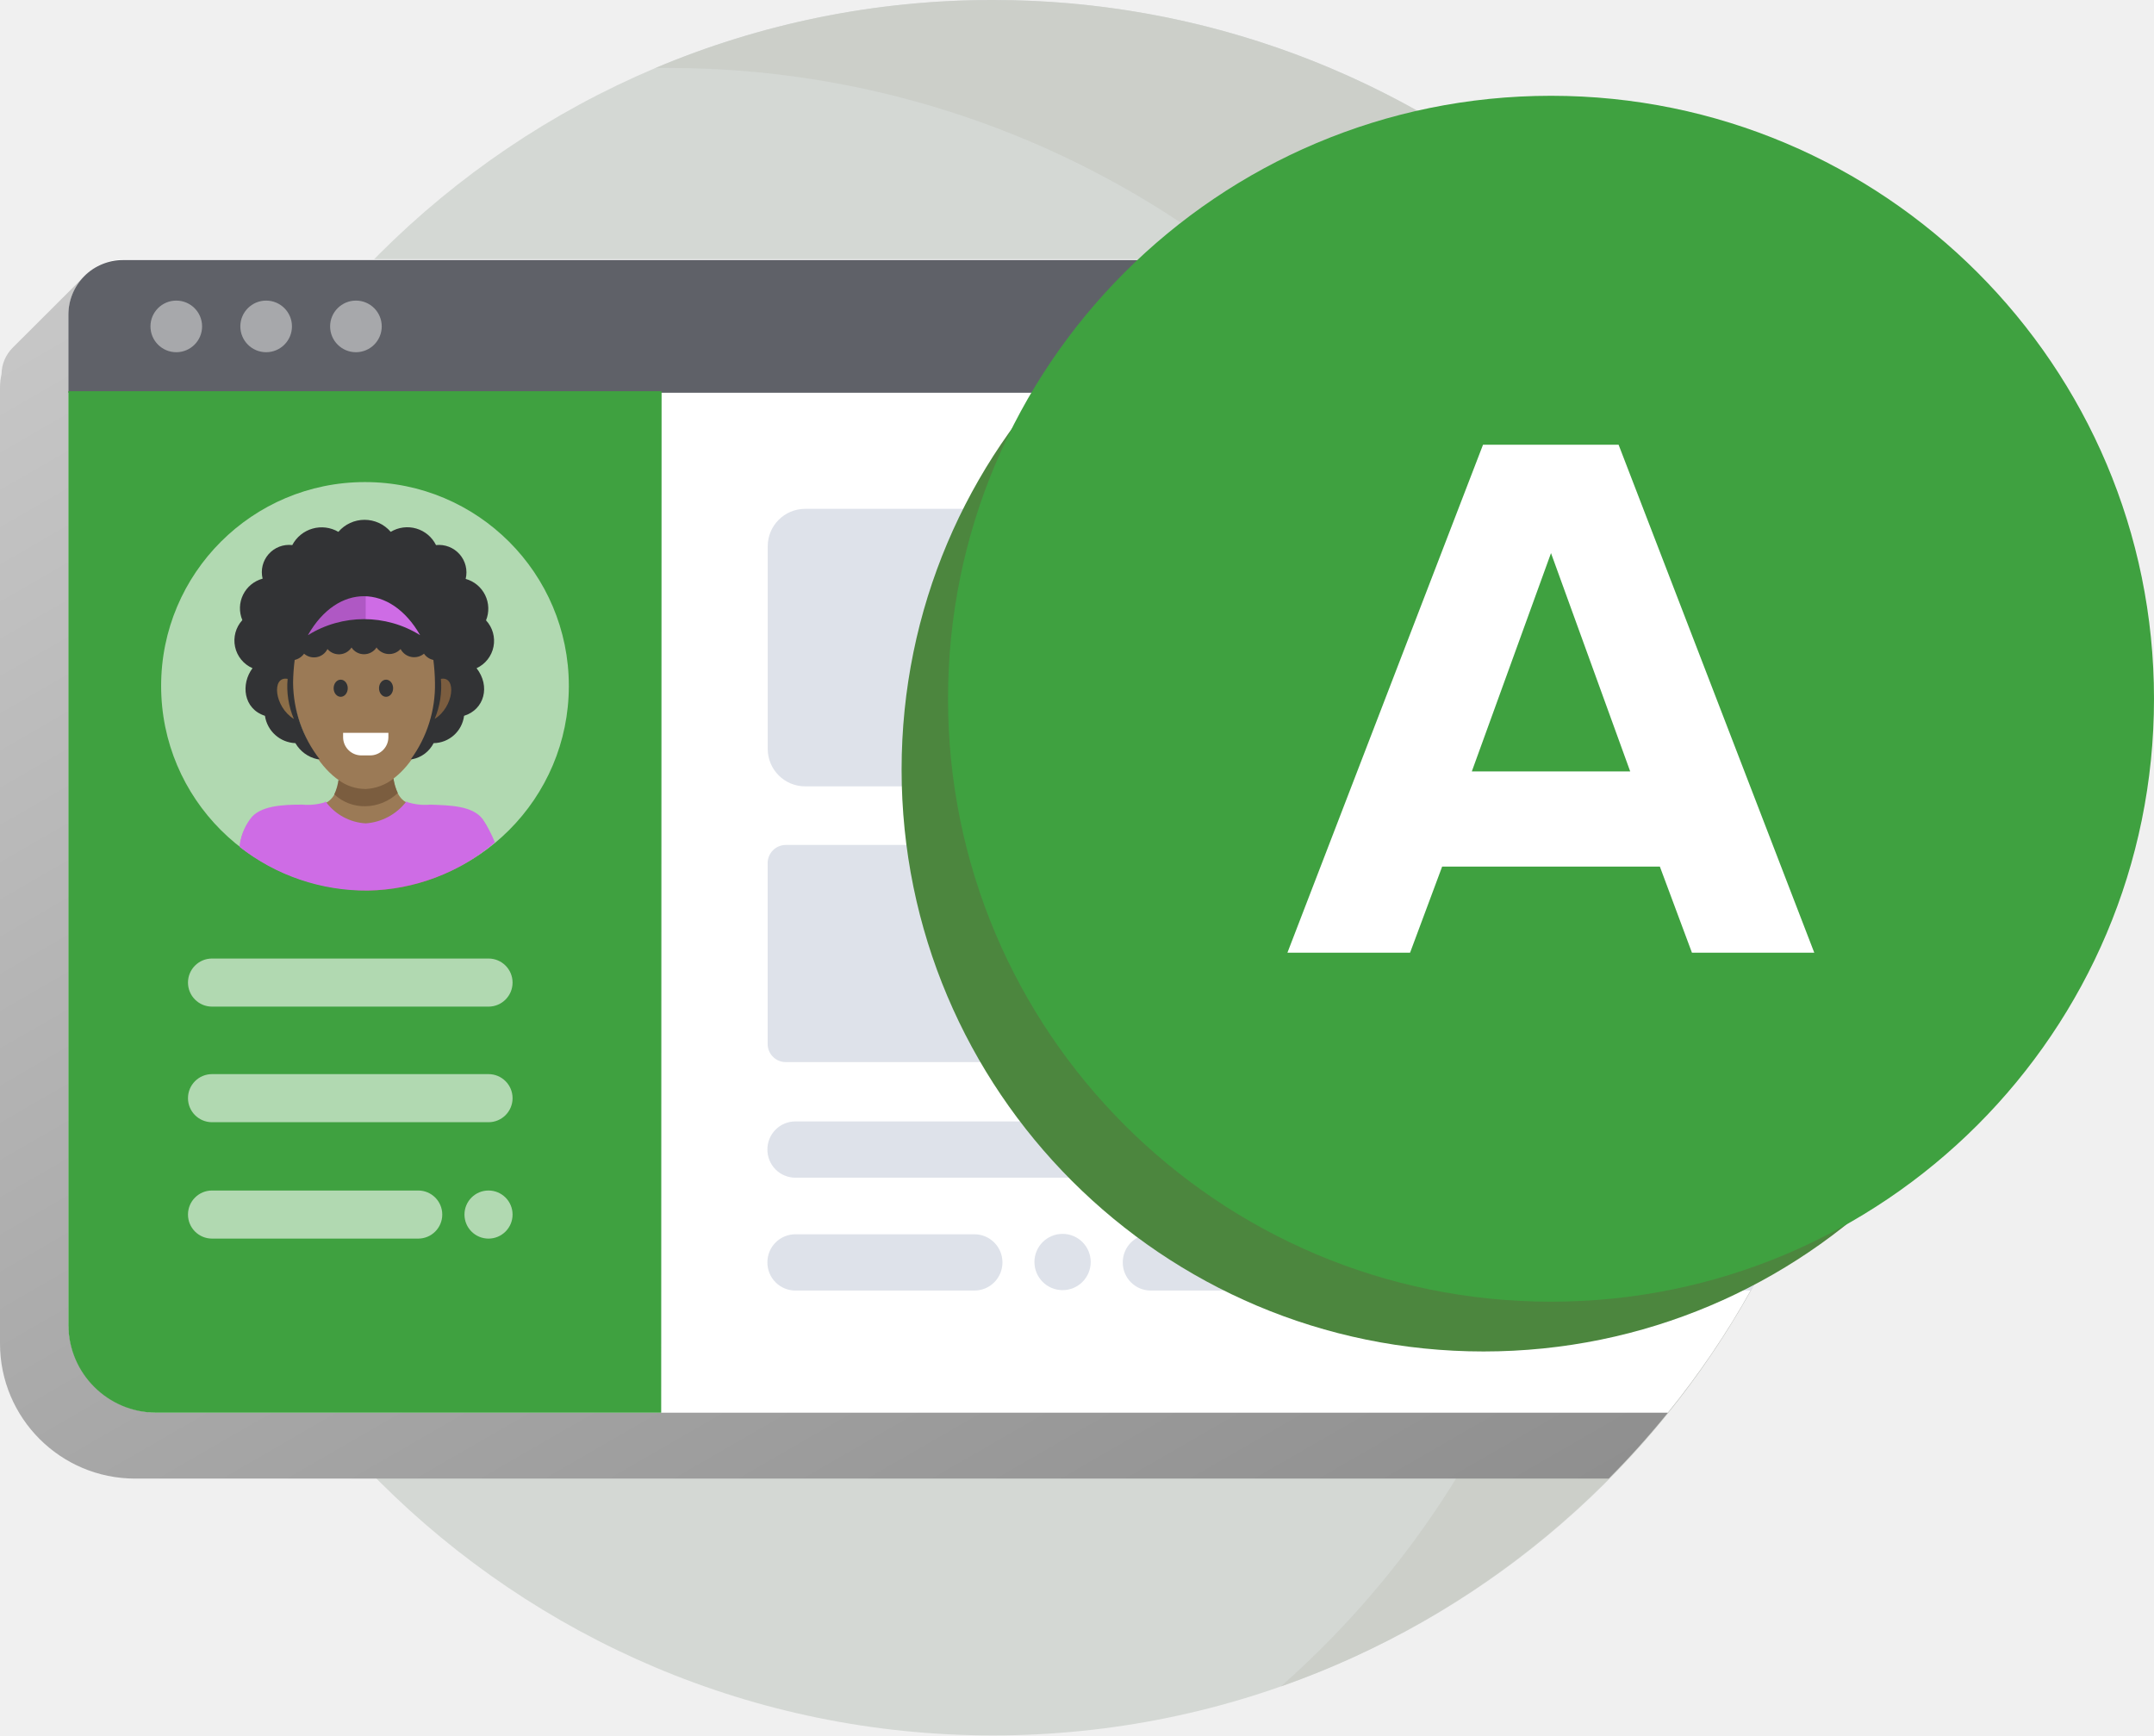
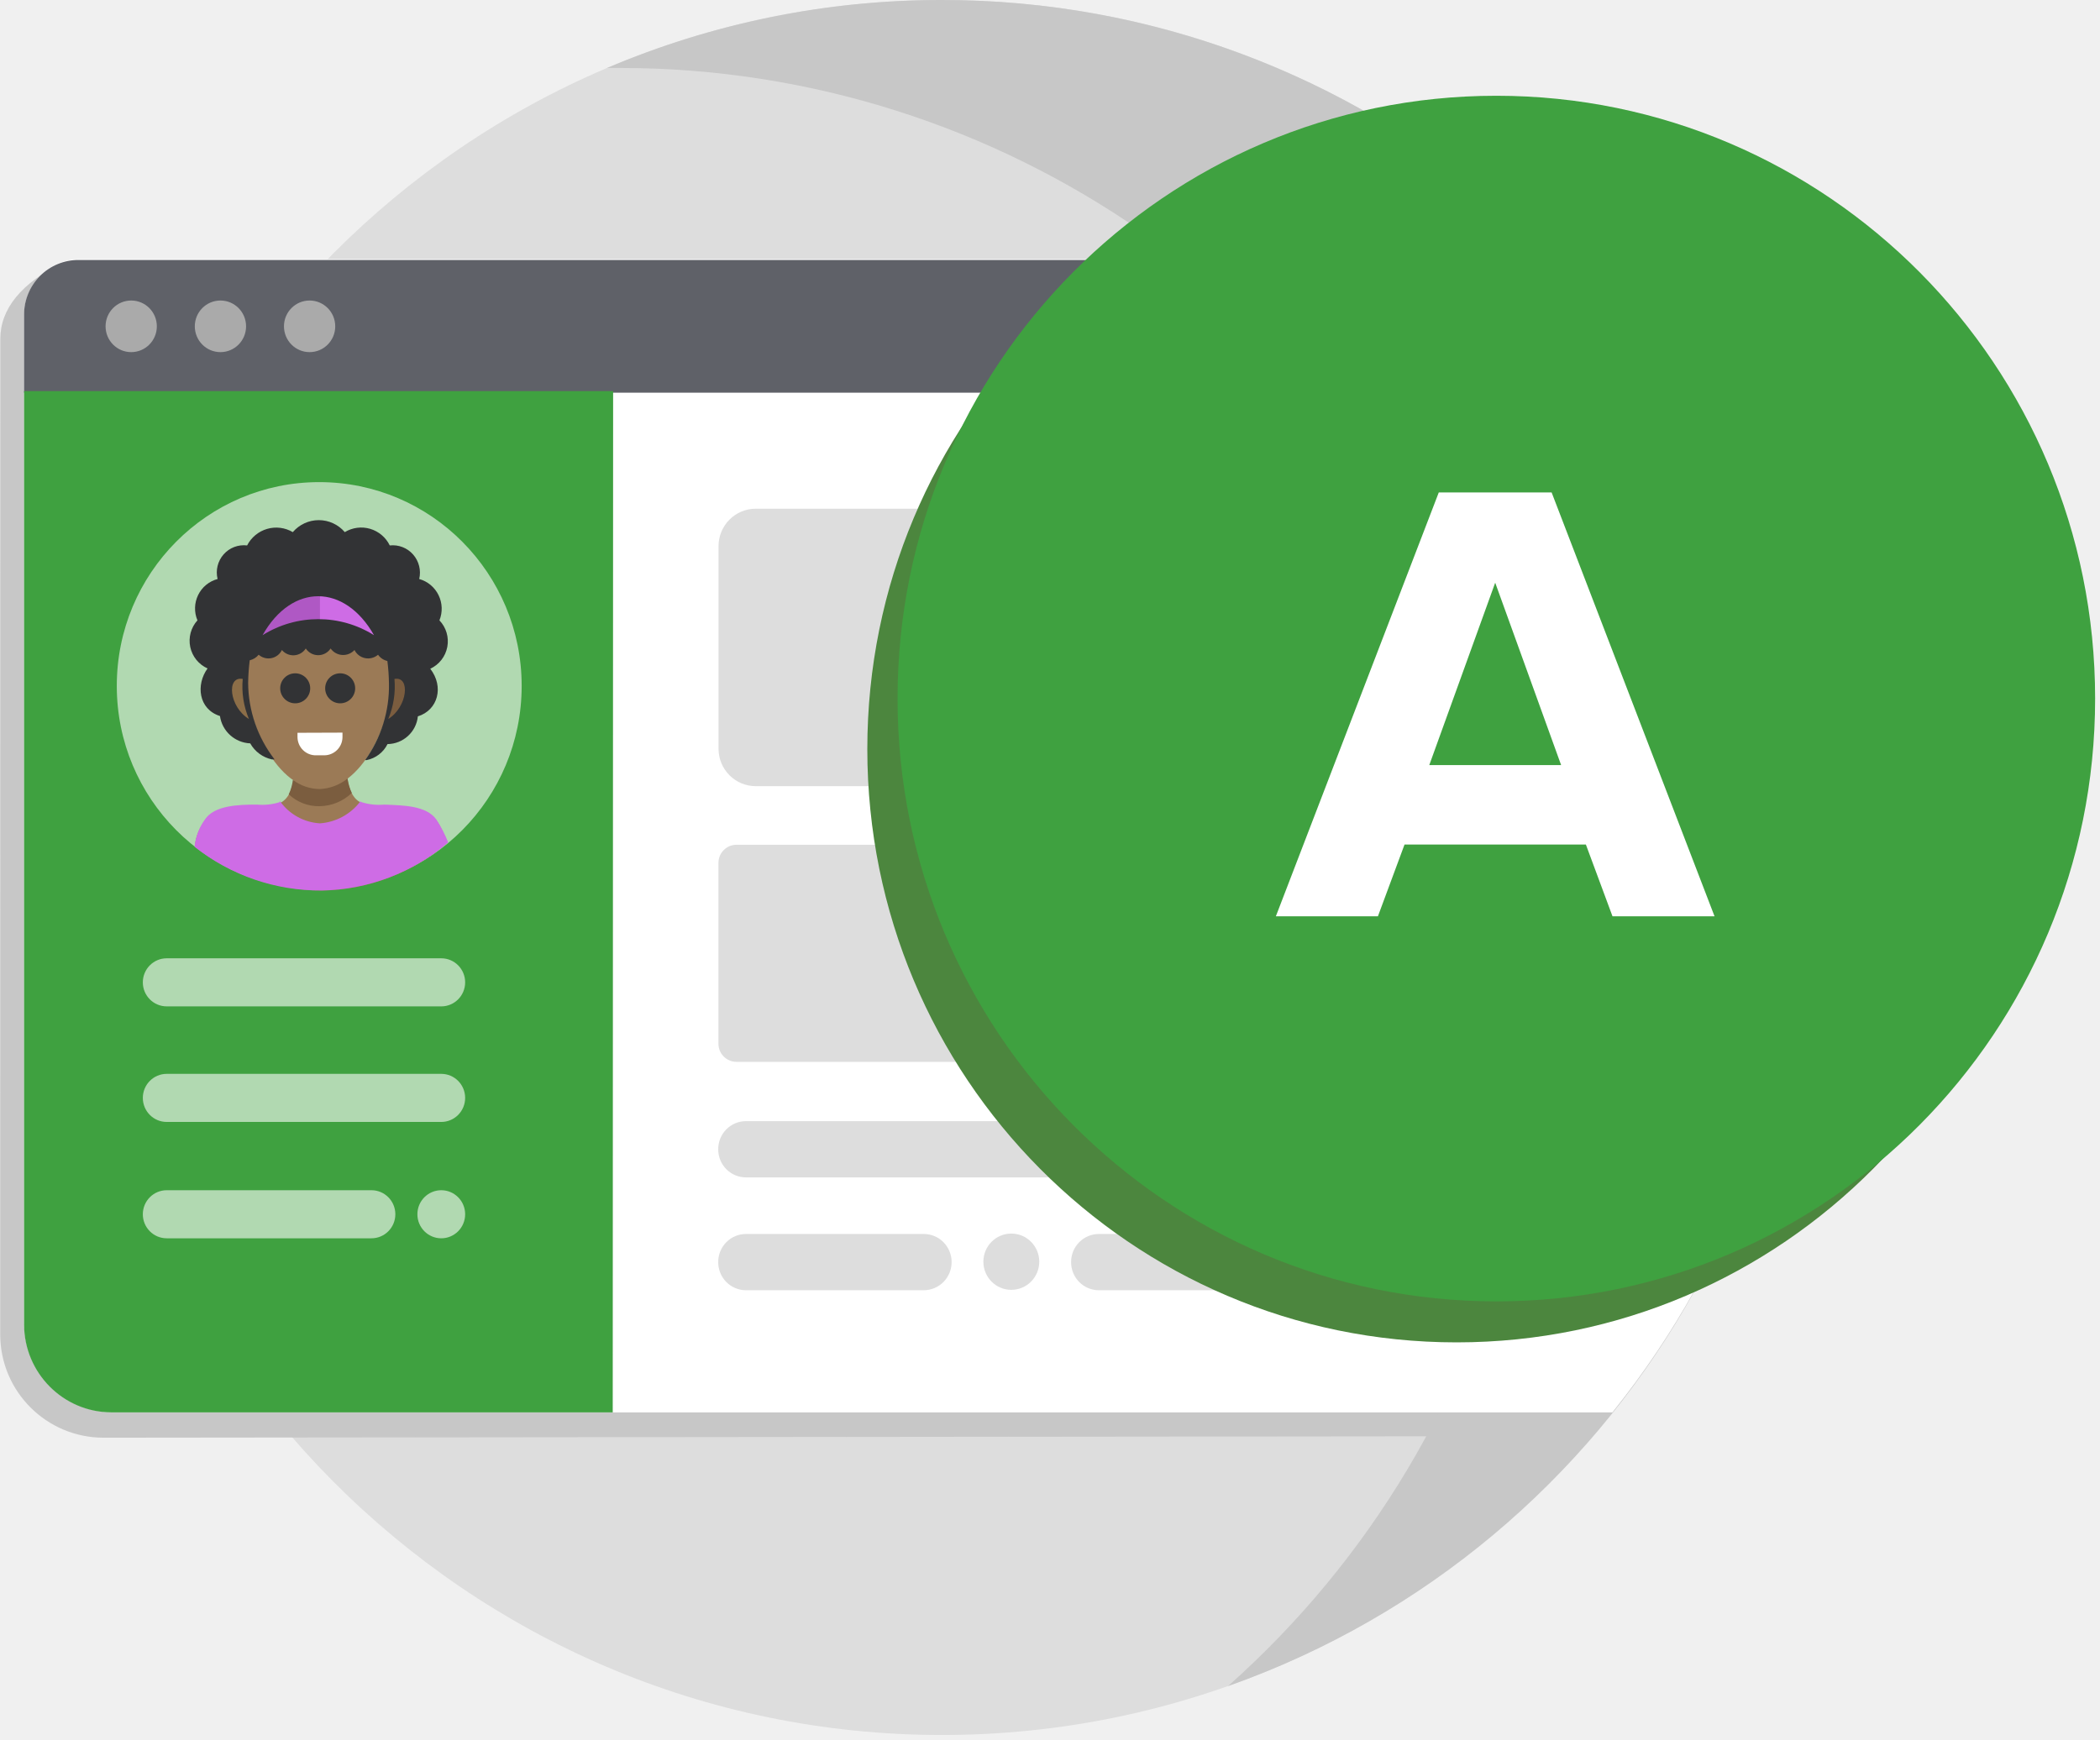
- <svg xmlns="http://www.w3.org/2000/svg" viewBox="0 0 268.7 216.49">
-   <defs>
-     <style>.cls-1{fill:#d4d8d4;}.cls-2{fill:#c9ccc6;opacity:0.75;}.cls-3{fill:url(#linear-gradient);}.cls-4,.cls-9{fill:#fff;}.cls-5{fill:#5f6168;}.cls-6{fill:#dee2ea;}.cls-7{fill:#a7a8ab;}.cls-8{fill:#3fa140;}.cls-9{opacity:0.59;isolation:isolate;}.cls-10{fill:#4c863e;}.cls-11{fill:#9b7a56;}.cls-12{fill:#af58c4;}.cls-13{fill:#ce6ce5;}.cls-14{fill:#323335;}.cls-15{fill:#7b5d3f;}.cls-16{fill:#8c6e48;}</style>
-     <linearGradient id="linear-gradient" x1="50.03" y1="11.33" x2="162.66" y2="206.42" gradientUnits="userSpaceOnUse">
-       <stop offset="0" stop-color="#c7c7c7" />
-       <stop offset="1" stop-color="#8f8f8f" />
-     </linearGradient>
-   </defs>
-   <g id="Layer_2" data-name="Layer 2">
-     <g id="Layer_1-2" data-name="Layer 1">
-       <circle class="cls-1" cx="123.84" cy="108.25" r="108.25" />
-       <path class="cls-2" d="M123.84,0A107.94,107.94,0,0,0,81.77,8.48l1.62,0a115.4,115.4,0,0,1,76.38,201.92A108.26,108.26,0,0,0,123.84,0Z" />
-       <path class="cls-3" d="M232.09,108.25a107.82,107.82,0,0,0-23.76-67.67.07.07,0,0,0-.06,0H18.15c-.06,0-.1-.07-.06-.11a4.8,4.8,0,0,0-.43-6.25h0a4.91,4.91,0,0,0-6.9,0L1.57,43.39A4.74,4.74,0,0,0,.19,46.67,7.79,7.79,0,0,0,0,48.35V167.59a16.86,16.86,0,0,0,16.86,16.87H200.68a.05.05,0,0,0,0,0A107.9,107.9,0,0,0,232.09,108.25Z" />
-       <path class="cls-4" d="M232.09,108.25A107.84,107.84,0,0,0,201,32.34H15.53a7,7,0,0,0-7,7V165.07A11.17,11.17,0,0,0,19.7,176.24H208.06A107.72,107.72,0,0,0,232.09,108.25Z" />
-       <path class="cls-5" d="M201.1,32.44H15.36a6.82,6.82,0,0,0-6.83,6.83V49H214.44A108.09,108.09,0,0,0,201.1,32.44Z" />
-       <path class="cls-6" d="M135.28,132.5H98a2.26,2.26,0,0,1-2.24-2.24V107.65A2.27,2.27,0,0,1,98,105.41h37.31a2.26,2.26,0,0,1,2.24,2.24v22.61A2.15,2.15,0,0,1,135.28,132.5Z" />
-       <path class="cls-6" d="M184.39,132.5H147.07a2.27,2.27,0,0,1-2.24-2.24V107.65a2.27,2.27,0,0,1,2.24-2.24h37.32a2.27,2.27,0,0,1,2.24,2.24v22.61A2.21,2.21,0,0,1,184.39,132.5Z" />
-       <path class="cls-6" d="M158.37,146.92H99.23a3.49,3.49,0,0,1-3.5-3.51h0a3.49,3.49,0,0,1,3.5-3.51h59.14a3.5,3.5,0,0,1,3.51,3.51h0A3.62,3.62,0,0,1,158.37,146.92Z" />
-       <path class="cls-6" d="M192.47,146.92H170.16a3.49,3.49,0,0,1-3.5-3.51h0a3.49,3.49,0,0,1,3.5-3.51h22.31a3.5,3.5,0,0,1,3.51,3.51h0A3.5,3.5,0,0,1,192.47,146.92Z" />
-       <path class="cls-6" d="M121.54,161H99.23a3.49,3.49,0,0,1-3.5-3.51h0a3.49,3.49,0,0,1,3.5-3.51h22.31a3.5,3.5,0,0,1,3.51,3.51h0A3.5,3.5,0,0,1,121.54,161Z" />
-       <path class="cls-6" d="M165.88,161H143.56a3.49,3.49,0,0,1-3.5-3.51h0a3.49,3.49,0,0,1,3.5-3.51h22.32a3.49,3.49,0,0,1,3.5,3.51h0A3.61,3.61,0,0,1,165.88,161Z" />
-       <circle class="cls-6" cx="132.55" cy="157.44" r="3.51" />
-       <circle class="cls-6" cx="187.6" cy="157.44" r="3.51" />
-       <circle class="cls-6" cx="177.47" cy="157.44" r="3.51" />
-       <path class="cls-6" d="M199.3,161h19.11q1.91-3.42,3.57-7c-.12,0-.25,0-.37,0H199.3a3.51,3.51,0,0,0,0,7Z" />
-       <path class="cls-6" d="M196.08,132.5h33.28a108.33,108.33,0,0,0,2.73-24.25c0-1,0-1.9,0-2.84h-36a2.27,2.27,0,0,0-2.24,2.24v22.61A2.26,2.26,0,0,0,196.08,132.5Z" />
-       <path class="cls-6" d="M231.61,98a107.43,107.43,0,0,0-9.17-34.52h-122a4.67,4.67,0,0,0-4.67,4.67V93.43a4.67,4.67,0,0,0,4.67,4.67H231A4.76,4.76,0,0,0,231.61,98Z" />
-       <circle class="cls-7" cx="21.99" cy="40.72" r="3.22" />
-       <circle class="cls-7" cx="33.2" cy="40.72" r="3.22" />
-       <circle class="cls-7" cx="44.4" cy="40.72" r="3.22" />
-       <path class="cls-8" d="M82.48,176.24h-63A11,11,0,0,1,8.53,165.3V48.8h74Z" />
-       <path class="cls-9" d="M60.94,125.58H26.45a3,3,0,0,1-3-3h0a3,3,0,0,1,3-3H60.94a3,3,0,0,1,3,3h0A3,3,0,0,1,60.94,125.58Z" />
-       <path class="cls-9" d="M60.94,140H26.45a3,3,0,0,1-3-3h0a3,3,0,0,1,3-3H60.94a3,3,0,0,1,3,3h0A3,3,0,0,1,60.94,140Z" />
-       <path class="cls-9" d="M52.17,154.52H26.45a3,3,0,0,1-3-3h0a3,3,0,0,1,3-3H52.17a3,3,0,0,1,3,3h0A3,3,0,0,1,52.17,154.52Z" />
-       <path class="cls-9" d="M60.94,154.52h0a3,3,0,0,1-3-3h0a3,3,0,0,1,3-3h0a3,3,0,0,1,3,3h0A3,3,0,0,1,60.94,154.52Z" />
-       <circle class="cls-10" cx="185.06" cy="96.01" r="72.59" />
-       <circle class="cls-8" cx="193.48" cy="87.17" r="75.22" />
-       <path class="cls-4" d="M211.06,118.85l-4-10.74H179.9l-4,10.74h-15.3L185,55.48h16.91l24.41,63.37ZM193.48,69,183.6,96.24h19.76Z" />
-       <circle class="cls-9" cx="45.53" cy="85.57" r="25.43" />
-       <path class="cls-11" d="M61.48,105.24a7.47,7.47,0,0,0-1.24-2.91c-1.27-1.75-4.19-1.75-6.53-1.85a7.39,7.39,0,0,1-2.83-.29h0c-1.46-.59-1.75-2.54-1.85-3.51-.78-2.44-1.85-3.22-3-2.92l-.58.58-.59-.58c-1.17-.2-1.65,0-2.43,2.92-.1,1-.49,2.92-1.85,3.51a7.39,7.39,0,0,1-2.83.29c-2.34,0-5.36.1-6.53,1.85a6,6,0,0,0-1.26,3.12,25.48,25.48,0,0,0,16,5.65A24.54,24.54,0,0,0,61.48,105.24Z" />
-       <path class="cls-11" d="M54.78,83.92c0,6.52-4.09,14.51-9.25,14.51s-9.26-8.08-9.26-14.51,4.09-11.79,9.26-11.79S54.78,77.39,54.78,83.92Z" />
-       <rect class="cls-12" x="36.07" y="73.98" width="17.73" height="6.82" />
-       <rect class="cls-13" x="45.62" y="73.98" width="8.96" height="6.82" />
-       <path class="cls-14" d="M60.63,77.39h0a3.86,3.86,0,0,0-2.54-5.17A3.43,3.43,0,0,0,54.39,68a4,4,0,0,0-5.65-1.65,4.3,4.3,0,0,0-6.53,0A4.14,4.14,0,0,0,36.46,68a3.4,3.4,0,0,0-3.7,4.19,3.82,3.82,0,0,0-2.53,5.17,3.77,3.77,0,0,0,1.27,6c-1.47,1.95-1.17,5.06,1.55,5.94a4,4,0,0,0,3.8,3.41,4.18,4.18,0,0,0,2.73,2h.29a15.77,15.77,0,0,1-3.31-9.55,25.3,25.3,0,0,1,.2-2.83,2,2,0,0,0,1.17-.78,1.88,1.88,0,0,0,2.92-.58,1.88,1.88,0,0,0,3-.19,1.87,1.87,0,0,0,3.12,0,1.93,1.93,0,0,0,3,.19,1.92,1.92,0,0,0,2.92.58,1.9,1.9,0,0,0,1.17.78,25.3,25.3,0,0,1,.2,2.83,15.66,15.66,0,0,1-3,9.55h.2a3.78,3.78,0,0,0,2.63-2,3.89,3.89,0,0,0,3.8-3.41c2.53-.78,3.31-3.7,1.56-5.94A3.76,3.76,0,0,0,60.63,77.39ZM38.41,79.24c3.71-6.53,10.33-6.43,14,0A13.25,13.25,0,0,0,38.41,79.24Z" />
-       <path class="cls-15" d="M55,84.69a10.47,10.47,0,0,1-.78,5C56.63,88.2,57,84.31,55,84.69Z" />
-       <path class="cls-16" d="M35.88,84.69a10.35,10.35,0,0,0,.78,5C34.22,88.2,33.83,84.31,35.88,84.69Z" />
-       <path class="cls-4" d="M42.8,91.42V92a2.28,2.28,0,0,0,2.34,2.24h1A2.28,2.28,0,0,0,48.45,92v-.58Z" />
-       <ellipse class="cls-14" cx="42.5" cy="85.86" rx="0.88" ry="1.07" />
-       <ellipse class="cls-14" cx="48.16" cy="85.86" rx="0.88" ry="1.07" />
-       <path class="cls-13" d="M60.24,102.23c-1.27-1.75-4.19-1.75-6.53-1.85a7.39,7.39,0,0,1-2.83-.29h0c-.09,0-.09-.1-.19-.1a7,7,0,0,1-5.07,2.73,6.66,6.66,0,0,1-5-2.73.09.09,0,0,0-.09.1,7.39,7.39,0,0,1-2.83.29c-2.34,0-5.36.1-6.53,1.85a7.09,7.09,0,0,0-1.3,3.41,25.52,25.52,0,0,0,16,5.46,25.14,25.14,0,0,0,15.87-6A16.14,16.14,0,0,0,60.24,102.23Z" />
-       <path class="cls-15" d="M49.08,97.14a6.07,6.07,0,0,1-3.46,1.29,5.68,5.68,0,0,1-3.4-1.13,6.12,6.12,0,0,1-.52,1.8,5.51,5.51,0,0,0,3.92,1.48,6,6,0,0,0,4-1.65A6.78,6.78,0,0,1,49.08,97.14Z" />
-     </g>
+ <svg xmlns="http://www.w3.org/2000/svg" width="140" height="116">
+   <g fill="none" fill-rule="evenodd">
+     <ellipse cx="62.798" cy="57.849" fill="#DDD" fill-rule="nonzero" rx="57.448" ry="57.849" />
+     <path fill="#C7C7C7" fill-rule="nonzero" d="M99.52 18.872L4.226 17.479C1.422 18.875.02 20.586.02 22.613l-.006 66.37a6.89 6.89 0 0 0 6.896 6.89l96.358-.1a57.817 57.817 0 0 0 12.753-36.335c.021-15.183-5.908-29.76-16.5-40.566z" />
+     <path fill="#C7C7C7" fill-rule="nonzero" d="M62.798 0a56.94 56.94 0 0 0-22.326 4.532h.86c25.467-.004 48.279 15.864 57.29 39.851 9.01 23.987 2.338 51.085-16.756 68.056 26.425-9.349 42.305-36.522 37.59-64.323C114.74 20.315 90.806-.012 62.798 0z" />
+     <path fill="#FFF" fill-rule="nonzero" d="M120.246 57.85c.022-15.184-5.908-29.762-16.5-40.567H5.32c-2.052 0-3.715 1.674-3.715 3.74v67.191c0 3.297 2.654 5.97 5.928 5.97h99.961a57.817 57.817 0 0 0 12.753-36.335z" />
+     <path fill="#5F6168" fill-rule="nonzero" d="M103.8 17.336H5.229a3.607 3.607 0 0 0-2.565 1.068 3.658 3.658 0 0 0-1.06 2.582v5.2H110.88a57.693 57.693 0 0 0-7.08-8.85z" />
+     <path fill="#DDD" fill-rule="nonzero" d="M68.87 70.809H49.085a1.204 1.204 0 0 1-1.188-1.197V57.529a1.209 1.209 0 0 1 1.188-1.197h19.8a1.204 1.204 0 0 1 1.19 1.197v12.083c.013.324-.11.64-.34.867a1.137 1.137 0 0 1-.865.33z" />
+     <path fill="#DEE2EA" fill-rule="nonzero" d="M94.932 70.809H75.126a1.209 1.209 0 0 1-1.188-1.197V57.529a1.209 1.209 0 0 1 1.188-1.197h19.806a1.21 1.21 0 0 1 1.189 1.197v12.083c.004.318-.12.625-.344.85a1.17 1.17 0 0 1-.845.347z" />
+     <path fill="#DDD" fill-rule="nonzero" d="M81.123 78.515H49.738a1.846 1.846 0 0 1-1.317-.548 1.872 1.872 0 0 1-.54-1.328 1.872 1.872 0 0 1 .54-1.328c.349-.352.823-.55 1.317-.548h31.385a1.85 1.85 0 0 1 1.319.548c.35.352.545.83.544 1.328a1.928 1.928 0 0 1-1.863 1.876z" />
+     <path fill="#DEE2EA" fill-rule="nonzero" d="M99.22 78.515H87.38a1.846 1.846 0 0 1-1.317-.548 1.872 1.872 0 0 1-.54-1.328 1.872 1.872 0 0 1 .54-1.328c.349-.352.823-.55 1.317-.548h11.84a1.85 1.85 0 0 1 1.319.548c.35.352.545.83.544 1.328.001.498-.195.976-.544 1.328a1.85 1.85 0 0 1-1.32.548z" />
+     <path fill="#DDD" fill-rule="nonzero" d="M61.578 86.04h-11.84a1.846 1.846 0 0 1-1.317-.549 1.872 1.872 0 0 1-.54-1.328 1.872 1.872 0 0 1 .54-1.327c.349-.352.823-.55 1.317-.548h11.84a1.85 1.85 0 0 1 1.318.547c.35.353.546.83.545 1.328 0 .498-.195.976-.545 1.328a1.85 1.85 0 0 1-1.318.548zm23.531 0H73.264a1.846 1.846 0 0 1-1.317-.549 1.872 1.872 0 0 1-.54-1.328 1.872 1.872 0 0 1 .54-1.327c.349-.352.823-.55 1.317-.548h11.845c.494-.002.968.196 1.317.548.348.352.543.83.54 1.327a1.923 1.923 0 0 1-1.857 1.876z" />
+     <ellipse cx="67.421" cy="84.137" fill="#DDD" fill-rule="nonzero" rx="1.863" ry="1.876" />
+     <ellipse cx="96.635" cy="84.137" fill="#DEE2EA" fill-rule="nonzero" rx="1.863" ry="1.876" />
+     <ellipse cx="91.259" cy="84.137" fill="#DEE2EA" fill-rule="nonzero" rx="1.863" ry="1.876" />
+     <path fill="#DEE2EA" fill-rule="nonzero" d="M102.845 86.04h10.141a56.02 56.02 0 0 0 1.895-3.742h-12.037a1.87 1.87 0 0 0-1.722 1.87 1.87 1.87 0 0 0 1.723 1.871zm-1.709-15.231h17.661a58.28 58.28 0 0 0 1.449-12.96v-1.517h-19.105a1.21 1.21 0 0 0-1.189 1.197v12.083a1.204 1.204 0 0 0 1.184 1.197z" />
+     <path fill="#DDD" fill-rule="nonzero" d="M119.991 52.372a57.729 57.729 0 0 0-4.866-18.448H50.38a2.47 2.47 0 0 0-1.752.731 2.505 2.505 0 0 0-.726 1.765v13.51a2.5 2.5 0 0 0 .726 1.764 2.47 2.47 0 0 0 1.752.731h69.287a2.51 2.51 0 0 0 .324-.053z" />
+     <ellipse cx="8.747" cy="21.761" fill="#AAA" fill-rule="nonzero" rx="1.709" ry="1.721" />
+     <ellipse cx="14.696" cy="21.761" fill="#AAA" fill-rule="nonzero" rx="1.709" ry="1.721" />
+     <ellipse cx="20.64" cy="21.761" fill="#AAA" fill-rule="nonzero" rx="1.709" ry="1.721" />
+     <path fill="#3FA140" fill-rule="nonzero" d="M40.849 94.184H7.415c-3.201-.015-5.793-2.623-5.81-5.847V26.08h39.27l-.026 68.105z" />
+     <path fill="#FFF" fill-rule="nonzero" d="M29.418 67.11H11.114c-.88 0-1.592-.717-1.592-1.603 0-.885.713-1.603 1.592-1.603h18.304c.879 0 1.592.718 1.592 1.603 0 .886-.713 1.604-1.592 1.604zm0 7.707H11.114c-.88 0-1.592-.718-1.592-1.604 0-.885.713-1.603 1.592-1.603h18.304c.879 0 1.592.718 1.592 1.603 0 .886-.713 1.604-1.592 1.604zm-4.654 7.759h-13.65c-.88 0-1.592-.718-1.592-1.603s.713-1.603 1.592-1.603h13.65c.879 0 1.592.718 1.592 1.603s-.713 1.603-1.592 1.603zm4.654 0c-.88 0-1.592-.718-1.592-1.603s.712-1.603 1.592-1.603c.879 0 1.592.718 1.592 1.603s-.713 1.603-1.592 1.603z" opacity=".59" />
+     <ellipse cx="21.282" cy="45.74" fill="#FFF" fill-rule="nonzero" opacity=".59" rx="13.496" ry="13.59" />
+     <path fill="#9B7A56" fill-rule="nonzero" d="M29.752 56.257a4.125 4.125 0 0 0-.663-1.56c-.674-.936-2.224-.936-3.466-.99a3.854 3.854 0 0 1-1.496-.154c-.78-.316-.934-1.352-.987-1.876-.414-1.299-.982-1.715-1.592-1.56l-.308.31-.313-.31c-.621-.107-.876 0-1.29 1.56-.053.534-.26 1.56-.982 1.876a3.914 3.914 0 0 1-1.502.155c-1.241 0-2.844.053-3.465.988a3.218 3.218 0 0 0-.69 1.668 13.48 13.48 0 0 0 8.491 3.02 13.018 13.018 0 0 0 8.263-3.127z" />
+     <path fill="#9B7A56" fill-rule="nonzero" d="M26.191 44.858c0 3.49-2.17 7.76-4.909 7.76-2.738 0-4.914-4.324-4.914-7.76s2.17-6.3 4.914-6.3c2.744 0 4.91 2.81 4.91 6.3z" />
+     <path fill="#AF58C4" fill-rule="nonzero" d="M16.267 39.546h9.409v3.645h-9.409z" />
+     <path fill="#CE6CE5" fill-rule="nonzero" d="M21.33 39.546h4.755v3.645H21.33z" />
+     <path fill="#323335" fill-rule="nonzero" d="M29.296 41.368a2.07 2.07 0 0 0-.06-1.683 2.047 2.047 0 0 0-1.288-1.074 1.837 1.837 0 0 0-.406-1.632 1.808 1.808 0 0 0-1.558-.607 2.127 2.127 0 0 0-1.306-1.107 2.11 2.11 0 0 0-1.692.22 2.28 2.28 0 0 0-1.733-.8 2.28 2.28 0 0 0-1.733.8 2.173 2.173 0 0 0-1.712-.216 2.19 2.19 0 0 0-1.334 1.103 1.798 1.798 0 0 0-1.568.599 1.826 1.826 0 0 0-.4 1.64 2.02 2.02 0 0 0-1.298 1.07 2.044 2.044 0 0 0-.045 1.687 2.025 2.025 0 0 0 .674 3.207c-.78 1.069-.621 2.71.827 3.174a2.128 2.128 0 0 0 2.017 1.822c.307.548.833.938 1.444 1.07h.18a8.433 8.433 0 0 1-1.762-5.104 13.42 13.42 0 0 1 .106-1.507 1.06 1.06 0 0 0 .595-.37.993.993 0 0 0 1.55-.314.99.99 0 0 0 1.591-.102.99.99 0 0 0 1.656 0 1.023 1.023 0 0 0 1.592.102 1.014 1.014 0 0 0 1.57.315c.149.212.37.36.622.417.064.5.099 1.003.106 1.507a8.447 8.447 0 0 1-1.592 5.103h.1a1.992 1.992 0 0 0 1.397-1.069 2.06 2.06 0 0 0 2.022-1.849c1.342-.416 1.756-1.977.827-3.174a2.019 2.019 0 0 0 .61-3.228zm-11.792.989c1.969-3.49 5.482-3.436 7.43 0a6.99 6.99 0 0 0-7.43 0z" />
+     <path fill="#7B5D3F" fill-rule="nonzero" d="M26.297 45.275a5.63 5.63 0 0 1-.414 2.672c1.29-.802 1.497-2.88.414-2.672z" />
+     <path fill="#8C6E48" fill-rule="nonzero" d="M16.182 45.275a5.58 5.58 0 0 0 .414 2.672c-1.316-.802-1.523-2.88-.414-2.672z" />
+     <path fill="#FFF" fill-rule="nonzero" d="M19.833 48.866v.3c.006.325.14.635.373.86.233.226.546.349.87.342h.53a1.22 1.22 0 0 0 1.226-1.203v-.31l-2.999.011z" />
+     <ellipse cx="19.68" cy="45.9" fill="#323335" fill-rule="nonzero" rx="1" ry="1" />
+     <ellipse cx="22.678" cy="45.9" fill="#323335" fill-rule="nonzero" rx="1" ry="1" />
+     <path fill="#CE6CE5" fill-rule="nonzero" d="M29.089 54.648c-.674-.94-2.224-.94-3.466-.994a3.854 3.854 0 0 1-1.496-.155c-.053 0-.053-.053-.106-.053a3.708 3.708 0 0 1-2.691 1.459 3.528 3.528 0 0 1-2.653-1.46.048.048 0 0 0-.048.053c-.486.15-.996.203-1.502.156-1.242 0-2.845.054-3.466.994a3.756 3.756 0 0 0-.69 1.817 13.467 13.467 0 0 0 8.492 2.918 13.283 13.283 0 0 0 8.416-3.206 8.61 8.61 0 0 0-.79-1.529z" />
+     <path fill="#7B5D3F" fill-rule="nonzero" d="M23.166 51.923a3.219 3.219 0 0 1-1.836.695 3.011 3.011 0 0 1-1.804-.61 3.223 3.223 0 0 1-.276.962c.563.53 1.31.814 2.08.791a3.173 3.173 0 0 0 2.123-.882 3.422 3.422 0 0 1-.287-.956z" />
+     <ellipse cx="97.106" cy="49.957" fill="#4C863E" fill-rule="nonzero" rx="39.285" ry="39.559" />
+     <ellipse cx="40.058" cy="40.228" fill="#3FA140" fill-rule="nonzero" rx="39.919" ry="40.198" transform="translate(59.698 6.356)" />
+     <path fill="#FFF" d="M114.303 61.104H107.5l-1.775-4.788H93.636l-1.775 4.788h-6.804L95.918 32.84h7.524l10.861 28.264zm-10.228-10.085L99.68 38.857 95.285 51.02h8.79z" />
  </g>
</svg>
